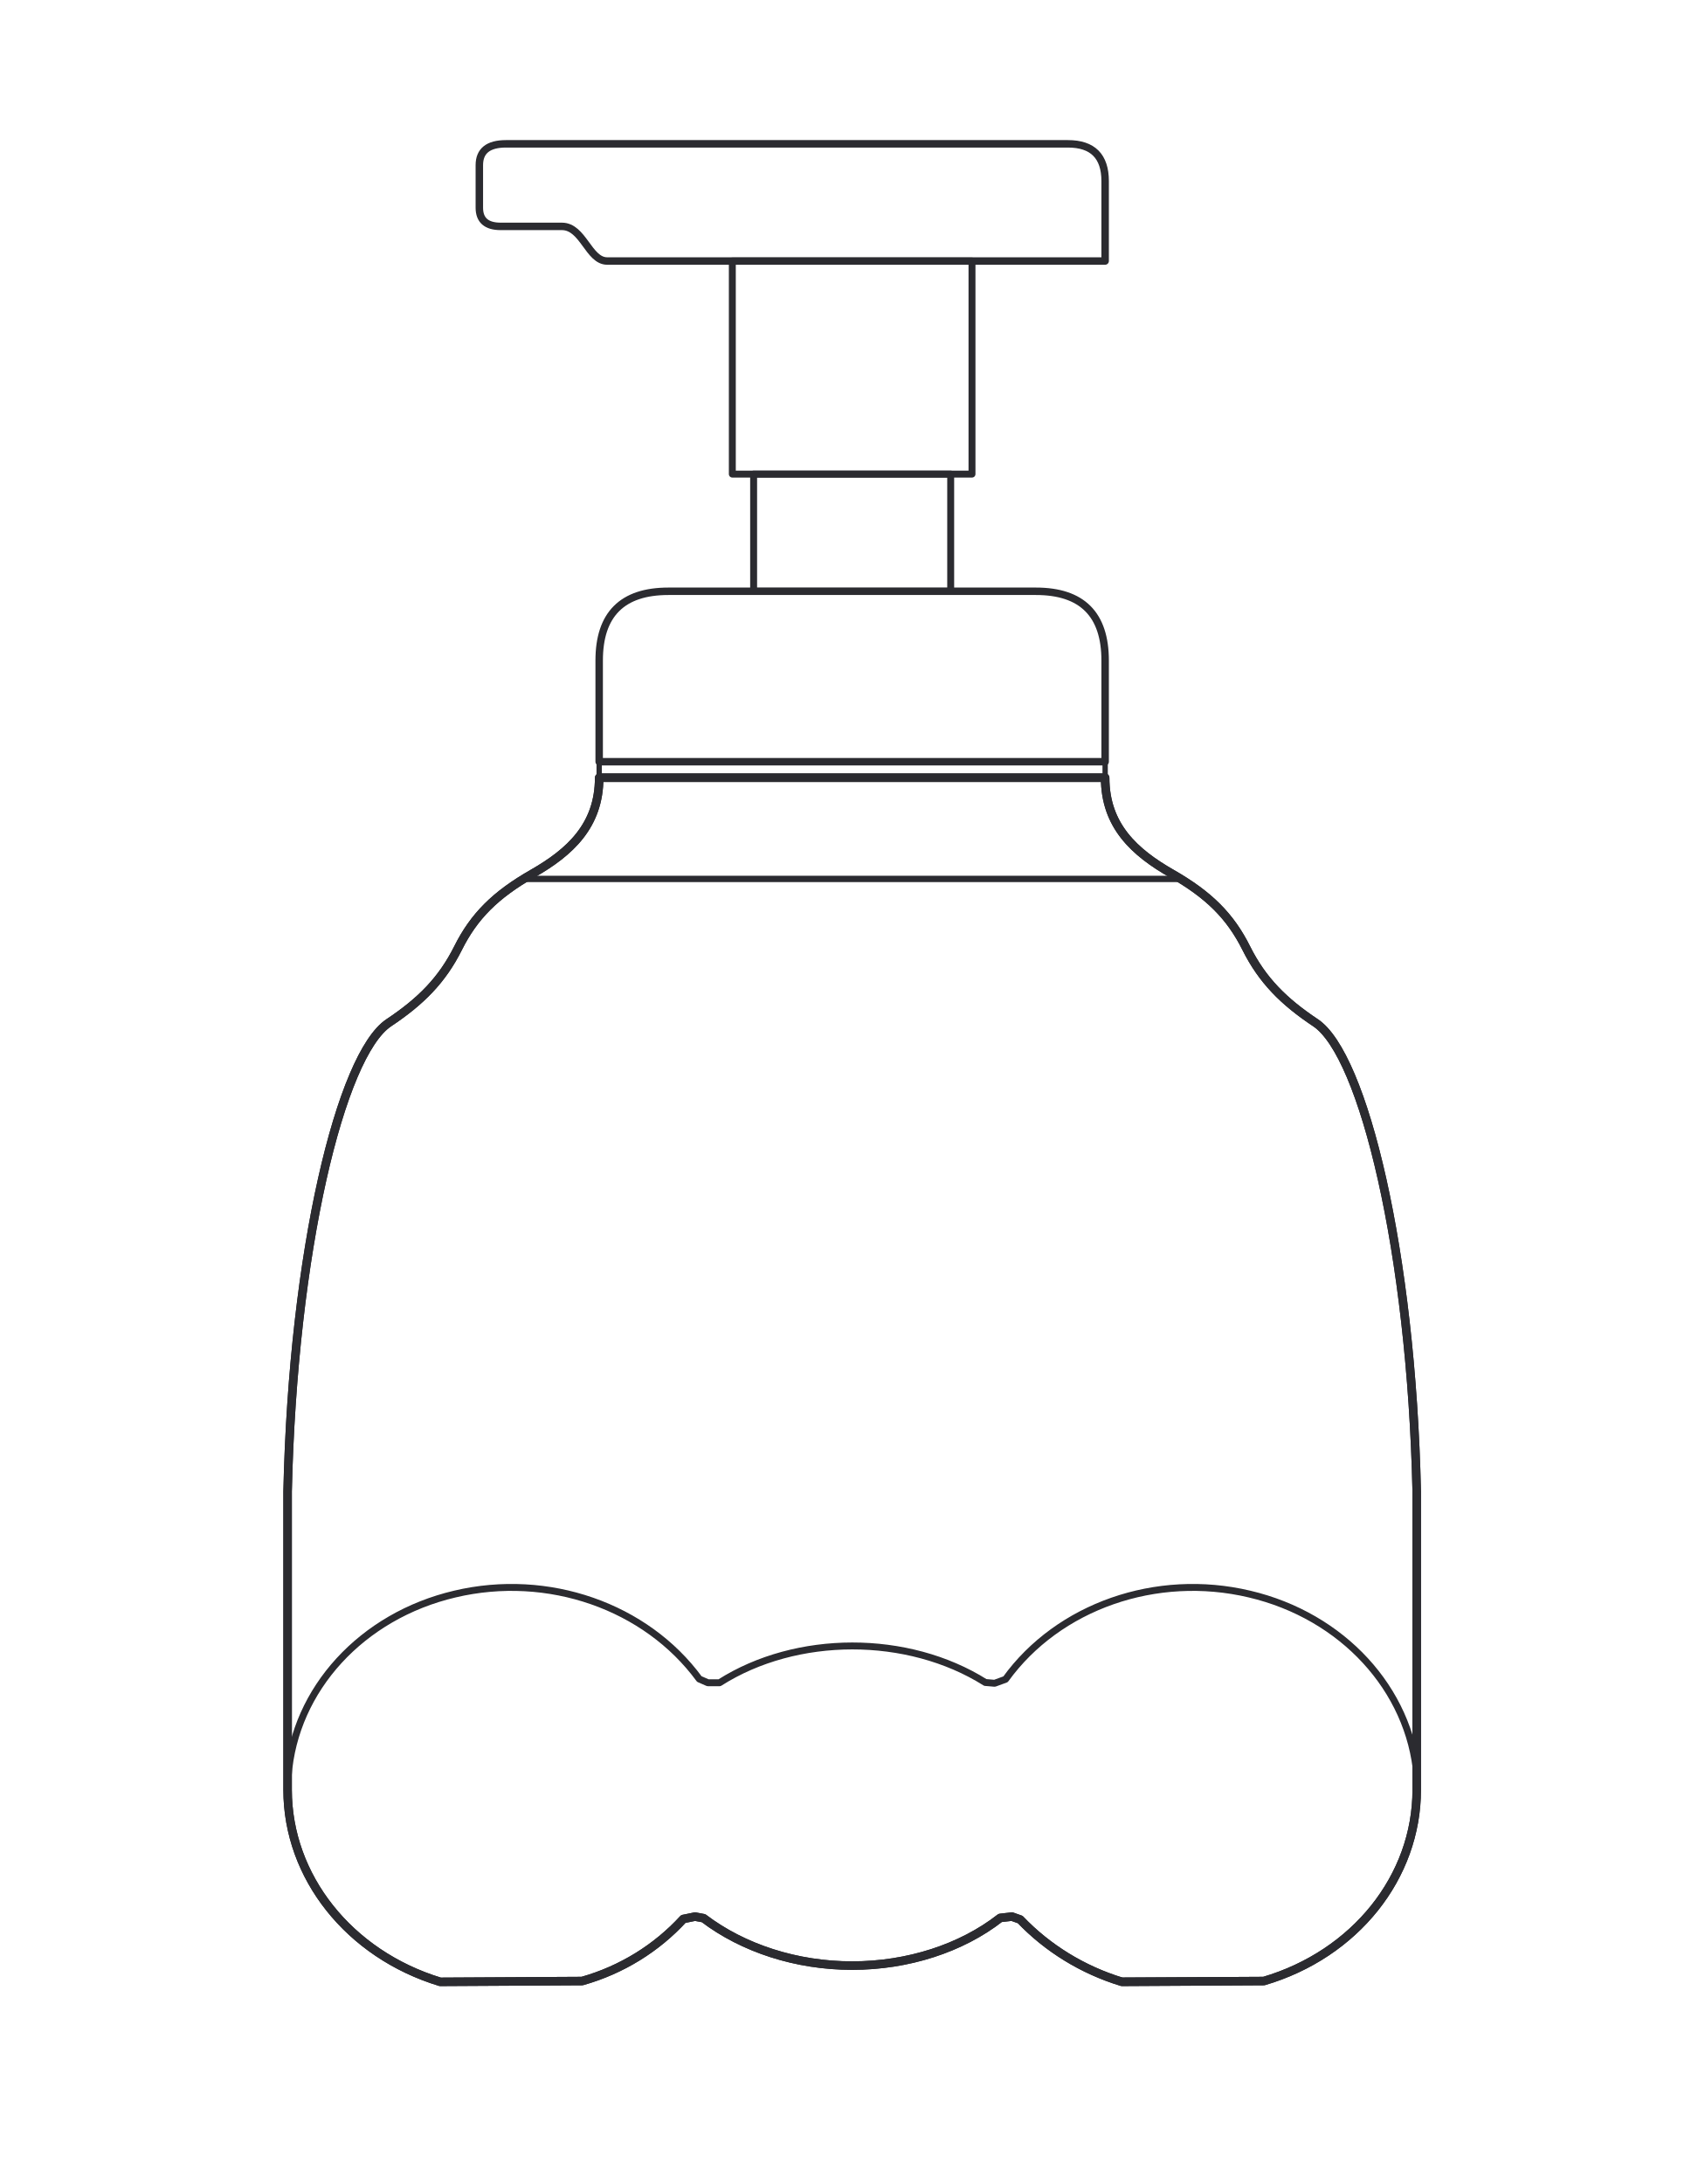
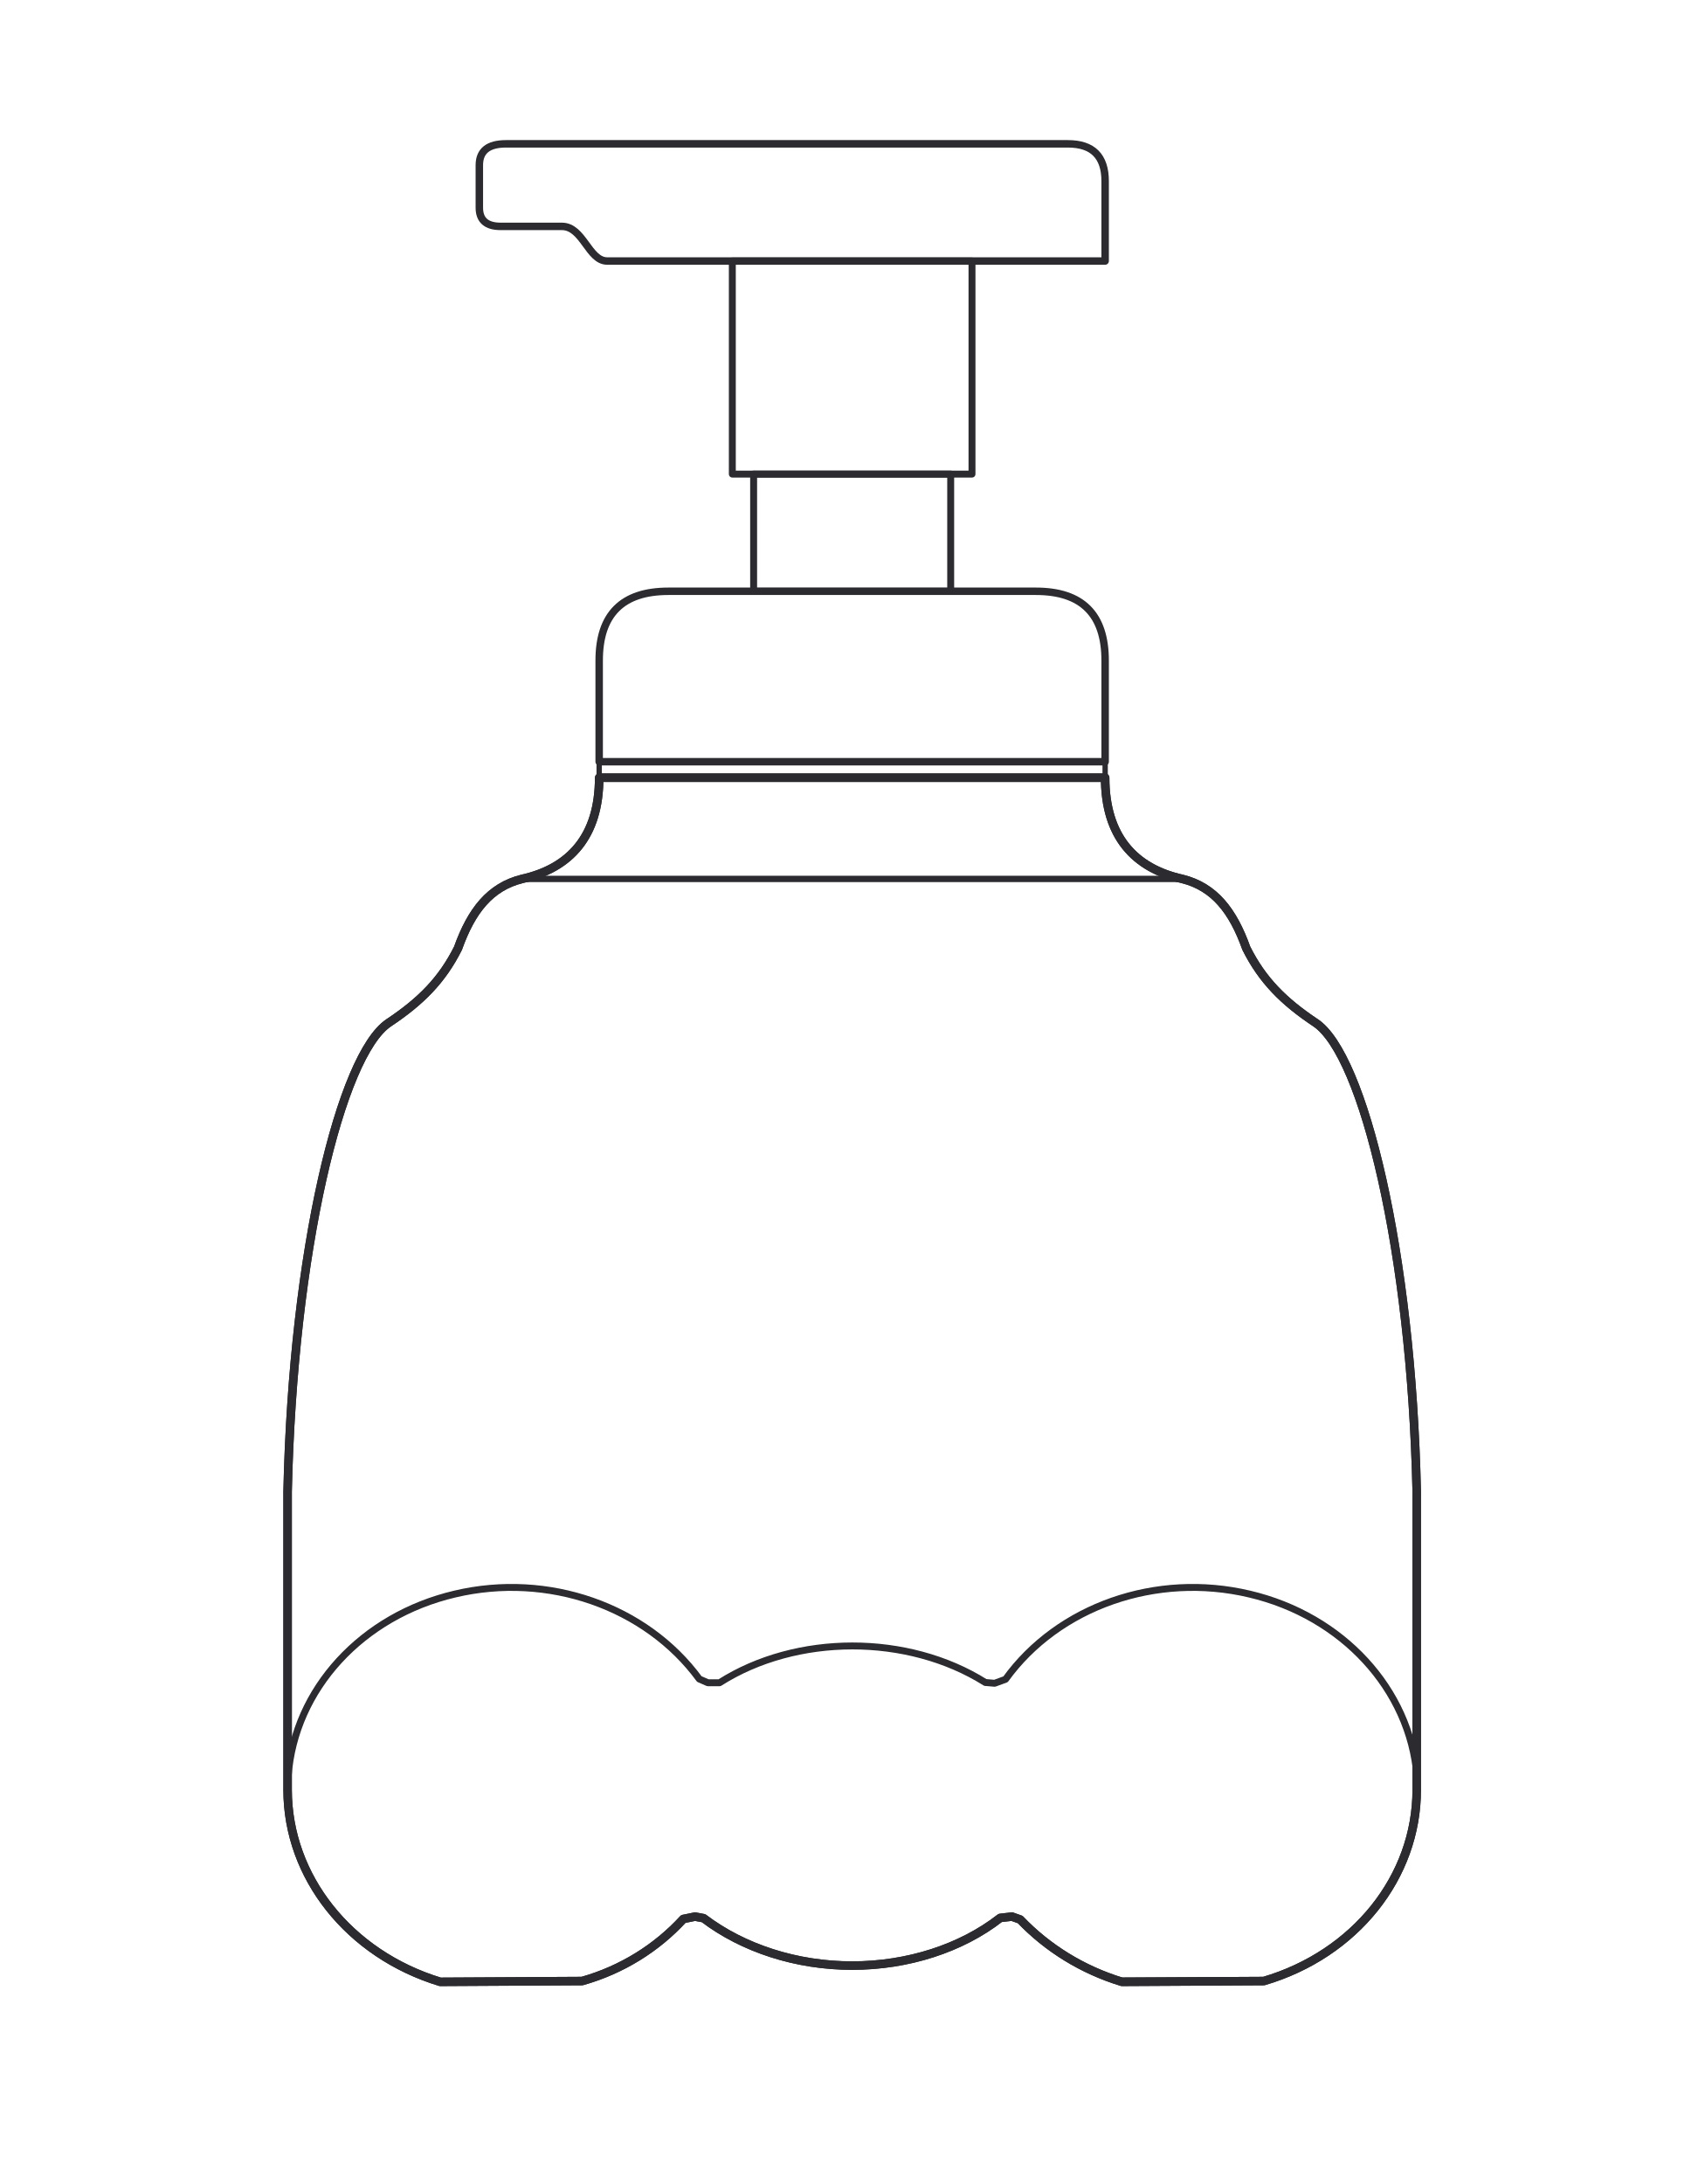
<svg xmlns="http://www.w3.org/2000/svg" width="640" height="820" viewBox="0 0 640 820">
  <defs>
    <clipPath id="clip-body">
-       <path d="M225 292 C225 310 214 320 200 328 C186 336 178 344 172 356 C166 368 158 376 146 384 C128 396 110 470 108 560 L108.0 672.0 C108.0 704.6 131.1 733.7 165.3 744.1 L218.6 743.8 C233.5 739.6 246.6 731.4 256.6 720.5 L261.0 719.6 L264.2 720.2 C279.1 731.5 299.1 738.0 320.0 738.0 C340.9 738.0 361.0 731.5 375.6 720.1 L380.0 719.6 L383.1 720.7 C393.3 731.4 406.5 739.6 421.3 744.1 L474.6 743.8 C508.9 733.7 532.0 704.7 532.0 672.0 L532 560 C530 470 512 396 494 384 C482 376 474 368 468 356 C462 344 454 336 440 328 C426 320 415 310 415 292 Z" />
+       <path d="M225 292 C225 314 214 326 196 330 C184 333 177 342 172 356 C166 368 158 376 146 384 C128 396 110 470 108 560 L108.0 672.0 C108.0 704.6 131.1 733.7 165.3 744.1 L218.6 743.8 C233.5 739.6 246.6 731.4 256.6 720.5 L261.0 719.6 L264.2 720.2 C279.1 731.5 299.1 738.0 320.0 738.0 C340.9 738.0 361.0 731.5 375.6 720.1 L380.0 719.6 L383.1 720.7 C393.3 731.4 406.5 739.6 421.3 744.1 L474.6 743.8 C508.9 733.7 532.0 704.7 532.0 672.0 L532 560 C530 470 512 396 494 384 C482 376 474 368 468 356 C463 342 456 333 444 330 C426 326 415 314 415 292 Z" />
    </clipPath>
  </defs>
-   <path id="body" d="M225 292 C225 310 214 320 200 328 C186 336 178 344 172 356 C166 368 158 376 146 384 C128 396 110 470 108 560 L108.0 672.0 C108.0 704.6 131.1 733.7 165.3 744.1 L218.6 743.8 C233.5 739.6 246.6 731.4 256.6 720.5 L261.0 719.6 L264.2 720.2 C279.1 731.5 299.1 738.0 320.0 738.0 C340.9 738.0 361.0 731.5 375.6 720.1 L380.0 719.6 L383.1 720.7 C393.3 731.4 406.5 739.6 421.3 744.1 L474.6 743.8 C508.9 733.7 532.0 704.7 532.0 672.0 L532 560 C530 470 512 396 494 384 C482 376 474 368 468 356 C462 344 454 336 440 328 C426 320 415 310 415 292 Z" fill="none" stroke="#2b2b30" stroke-width="3.2" stroke-linejoin="round" stroke-linecap="round" />
+   <path id="body" d="M225 292 C225 314 214 326 196 330 C184 333 177 342 172 356 C166 368 158 376 146 384 C128 396 110 470 108 560 L108.0 672.0 C108.0 704.6 131.1 733.7 165.3 744.1 L218.6 743.8 C233.5 739.6 246.6 731.4 256.6 720.5 L261.0 719.6 L264.2 720.2 C279.1 731.5 299.1 738.0 320.0 738.0 C340.9 738.0 361.0 731.5 375.6 720.1 L380.0 719.6 L383.1 720.7 C393.3 731.4 406.5 739.6 421.3 744.1 L474.6 743.8 C508.9 733.7 532.0 704.7 532.0 672.0 L532 560 C530 470 512 396 494 384 C482 376 474 368 468 356 C463 342 456 333 444 330 C426 326 415 314 415 292 Z" fill="none" stroke="#2b2b30" stroke-width="3.2" stroke-linejoin="round" stroke-linecap="round" />
  <path id="foam_tint" d="M532.1 666.8 C529.4 634.2 504.1 606.7 469.2 598.5 C434.2 590.2 397.4 603.1 377.6 630.5 L373.5 632.0 L370.0 631.7 C340.9 613.4 299.1 613.4 270.2 631.8 L265.8 631.8 L262.6 630.4 C242.6 603.1 205.8 590.2 170.8 598.5 C135.9 606.7 110.6 634.2 108.2 666.9 L105.4 670.3 L101.5 671.9 L74.5 672.3 L68.7 674.6 L64.1 678.6 L61.1 683.9 L60.0 690.0 L60.3 729.1 L62.3 734.9 L66.2 739.6 L71.5 742.8 L77.6 744.0 L565.1 743.7 L570.9 741.7 L575.6 737.8 L578.8 732.5 L580.0 726.4 L579.7 687.0 L577.7 681.2 L573.8 676.4 L568.5 673.2 L562.5 672.0 L537.4 671.7 L533.7 669.5 L532.1 666.8 Z" fill="none" stroke="#2b2b30" stroke-width="2.6" stroke-linejoin="round" stroke-linecap="round" clip-path="url(#clip-body)" />
  <path id="shoulder_parting_line" d="M90 330 L550 330" fill="none" stroke="#2b2b30" stroke-width="2.4" stroke-linejoin="round" stroke-linecap="round" clip-path="url(#clip-body)" />
-   <path id="body_outline" d="M225 292 C225 310 214 320 200 328 C186 336 178 344 172 356 C166 368 158 376 146 384 C128 396 110 470 108 560 L108.0 672.0 C108.0 704.6 131.1 733.7 165.3 744.1 L218.6 743.8 C233.5 739.6 246.6 731.4 256.6 720.5 L261.0 719.6 L264.2 720.2 C279.1 731.5 299.1 738.0 320.0 738.0 C340.9 738.0 361.0 731.5 375.6 720.1 L380.0 719.6 L383.1 720.7 C393.3 731.4 406.5 739.6 421.3 744.1 L474.6 743.8 C508.9 733.7 532.0 704.7 532.0 672.0 L532 560 C530 470 512 396 494 384 C482 376 474 368 468 356 C462 344 454 336 440 328 C426 320 415 310 415 292 Z" fill="none" stroke="#2b2b30" stroke-width="3.2" stroke-linejoin="round" stroke-linecap="round" />
+   <path id="body_outline" d="M225 292 C225 314 214 326 196 330 C184 333 177 342 172 356 C166 368 158 376 146 384 C128 396 110 470 108 560 L108.0 672.0 C108.0 704.6 131.1 733.7 165.3 744.1 L218.6 743.8 C233.5 739.6 246.6 731.4 256.6 720.5 L261.0 719.6 L264.2 720.2 C279.1 731.5 299.1 738.0 320.0 738.0 C340.9 738.0 361.0 731.5 375.6 720.1 L380.0 719.6 L383.1 720.7 C393.3 731.4 406.5 739.6 421.3 744.1 L474.6 743.8 C508.9 733.7 532.0 704.7 532.0 672.0 L532 560 C530 470 512 396 494 384 C482 376 474 368 468 356 C463 342 456 333 444 330 C426 326 415 314 415 292 Z" fill="none" stroke="#2b2b30" stroke-width="3.2" stroke-linejoin="round" stroke-linecap="round" />
  <path id="stem_lower" d="M283 178 L357 178 L357 222 L283 222 Z" fill="none" stroke="#2b2b30" stroke-width="2.6" stroke-linejoin="round" stroke-linecap="round" />
  <path id="stem_upper" d="M275 98 L365 98 L365 178 L275 178 Z" fill="none" stroke="#2b2b30" stroke-width="2.6" stroke-linejoin="round" stroke-linecap="round" />
  <path id="cap" d="M225 286 L225 248 Q225 222 251 222 L389 222 Q415 222 415 248 L415 286 Z" fill="none" stroke="#2b2b30" stroke-width="2.8" stroke-linejoin="round" stroke-linecap="round" />
  <path id="cap_ring" d="M225 286 L415 286 L415 292 L225 292 Z" fill="none" stroke="#2b2b30" stroke-width="2.0" stroke-linejoin="round" stroke-linecap="round" />
  <path id="pump_head" d="M190 54 L401 54 Q415 54 415 68 L415 98 L228 98 C221 98 219 85 211 85 L188 85 Q180 85 180 78 L180 62 Q180 54 190 54 Z" fill="none" stroke="#2b2b30" stroke-width="2.8" stroke-linejoin="round" stroke-linecap="round" />
</svg>
